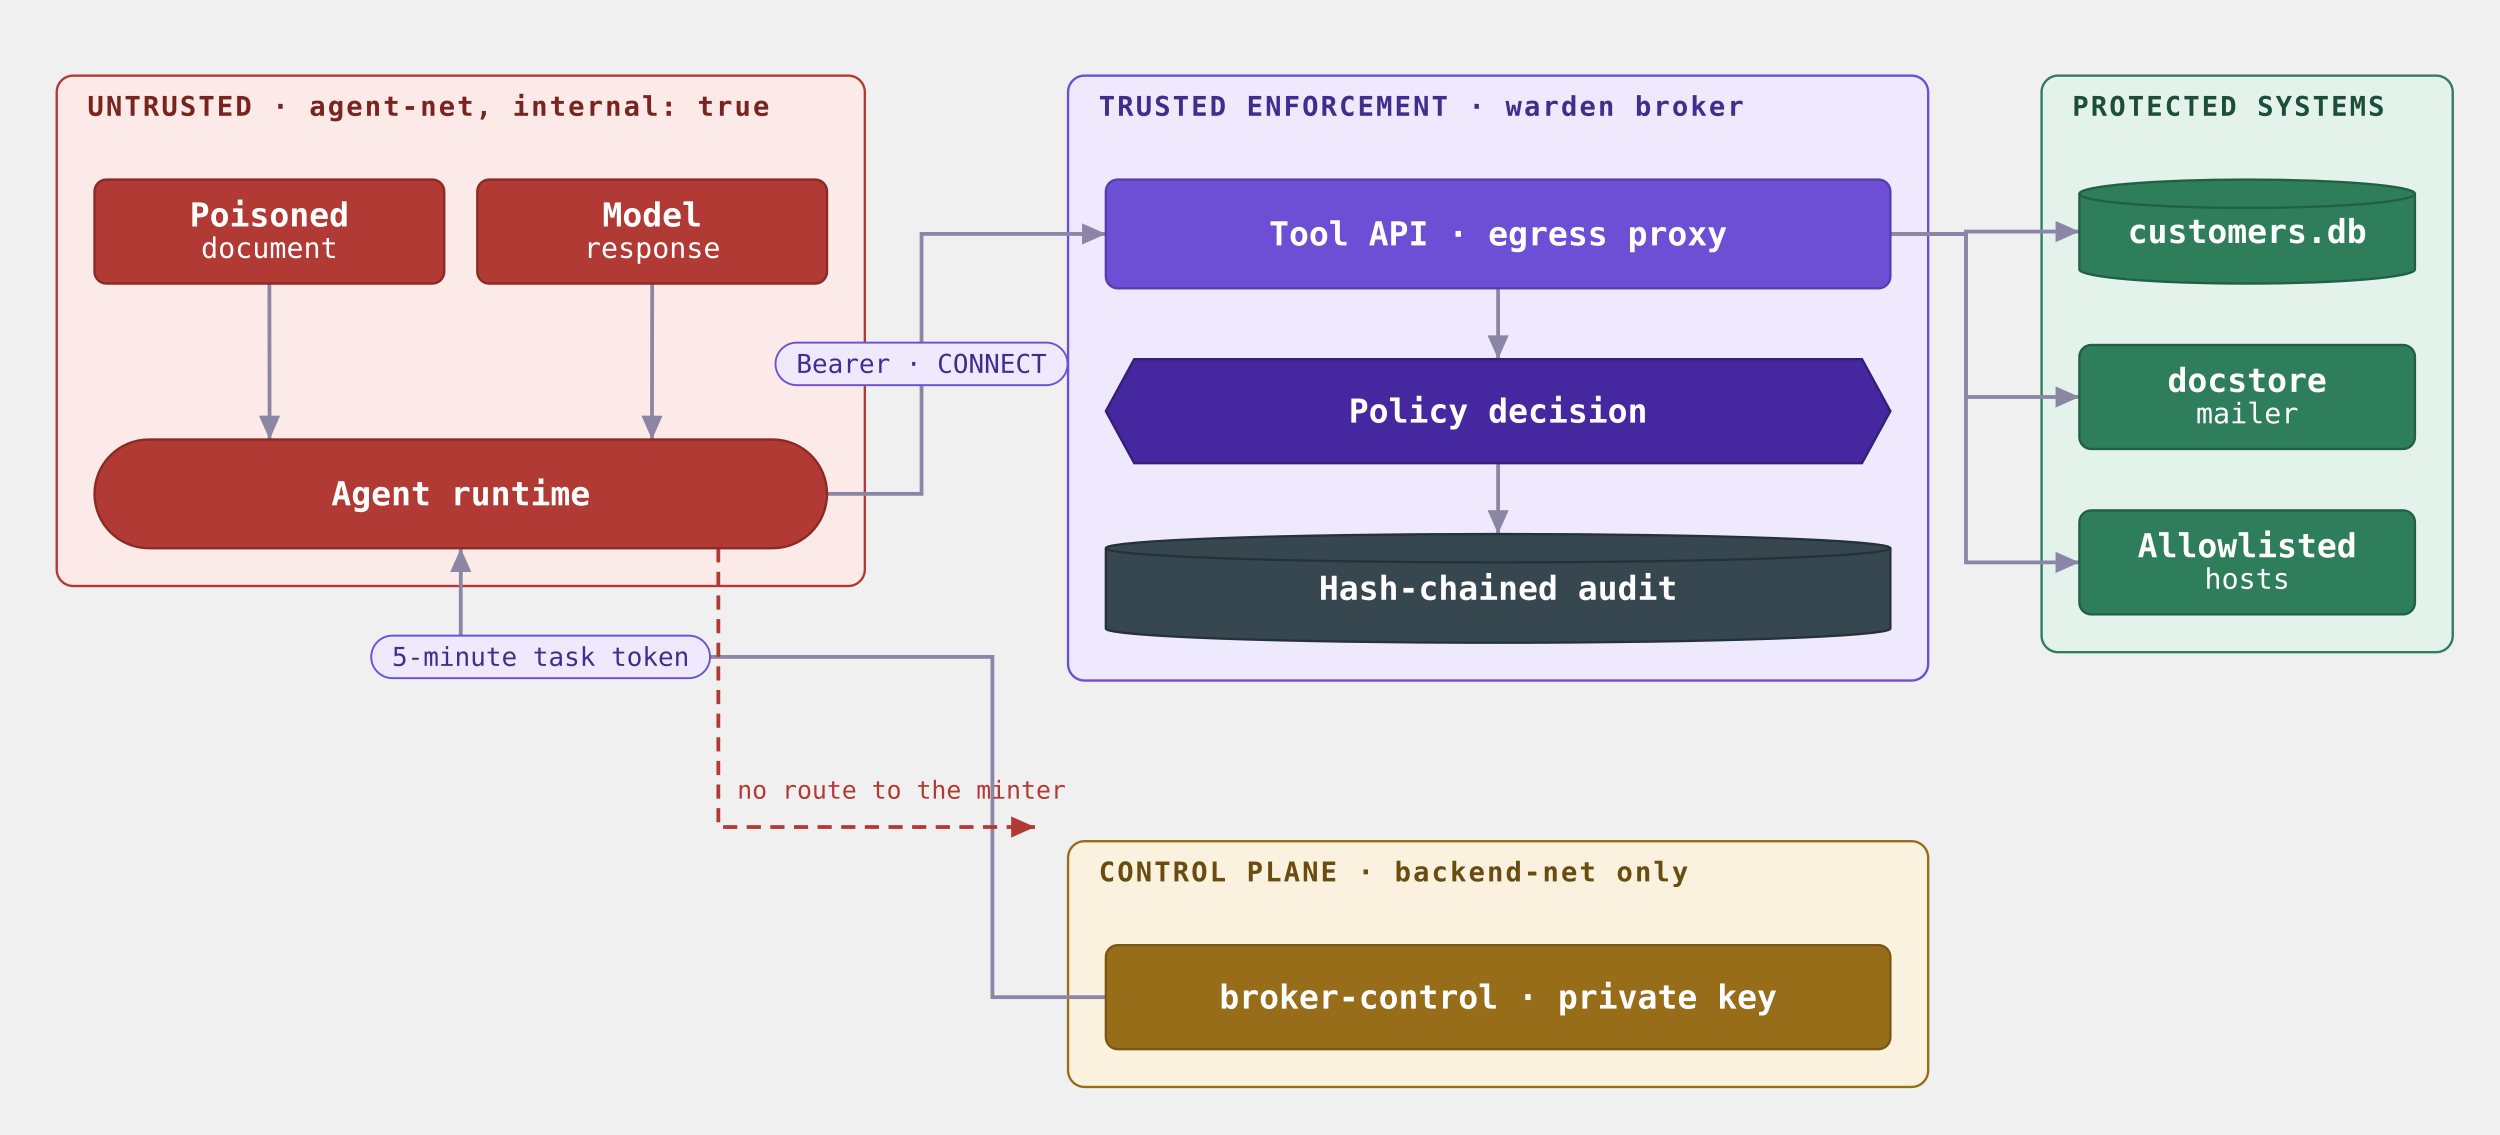
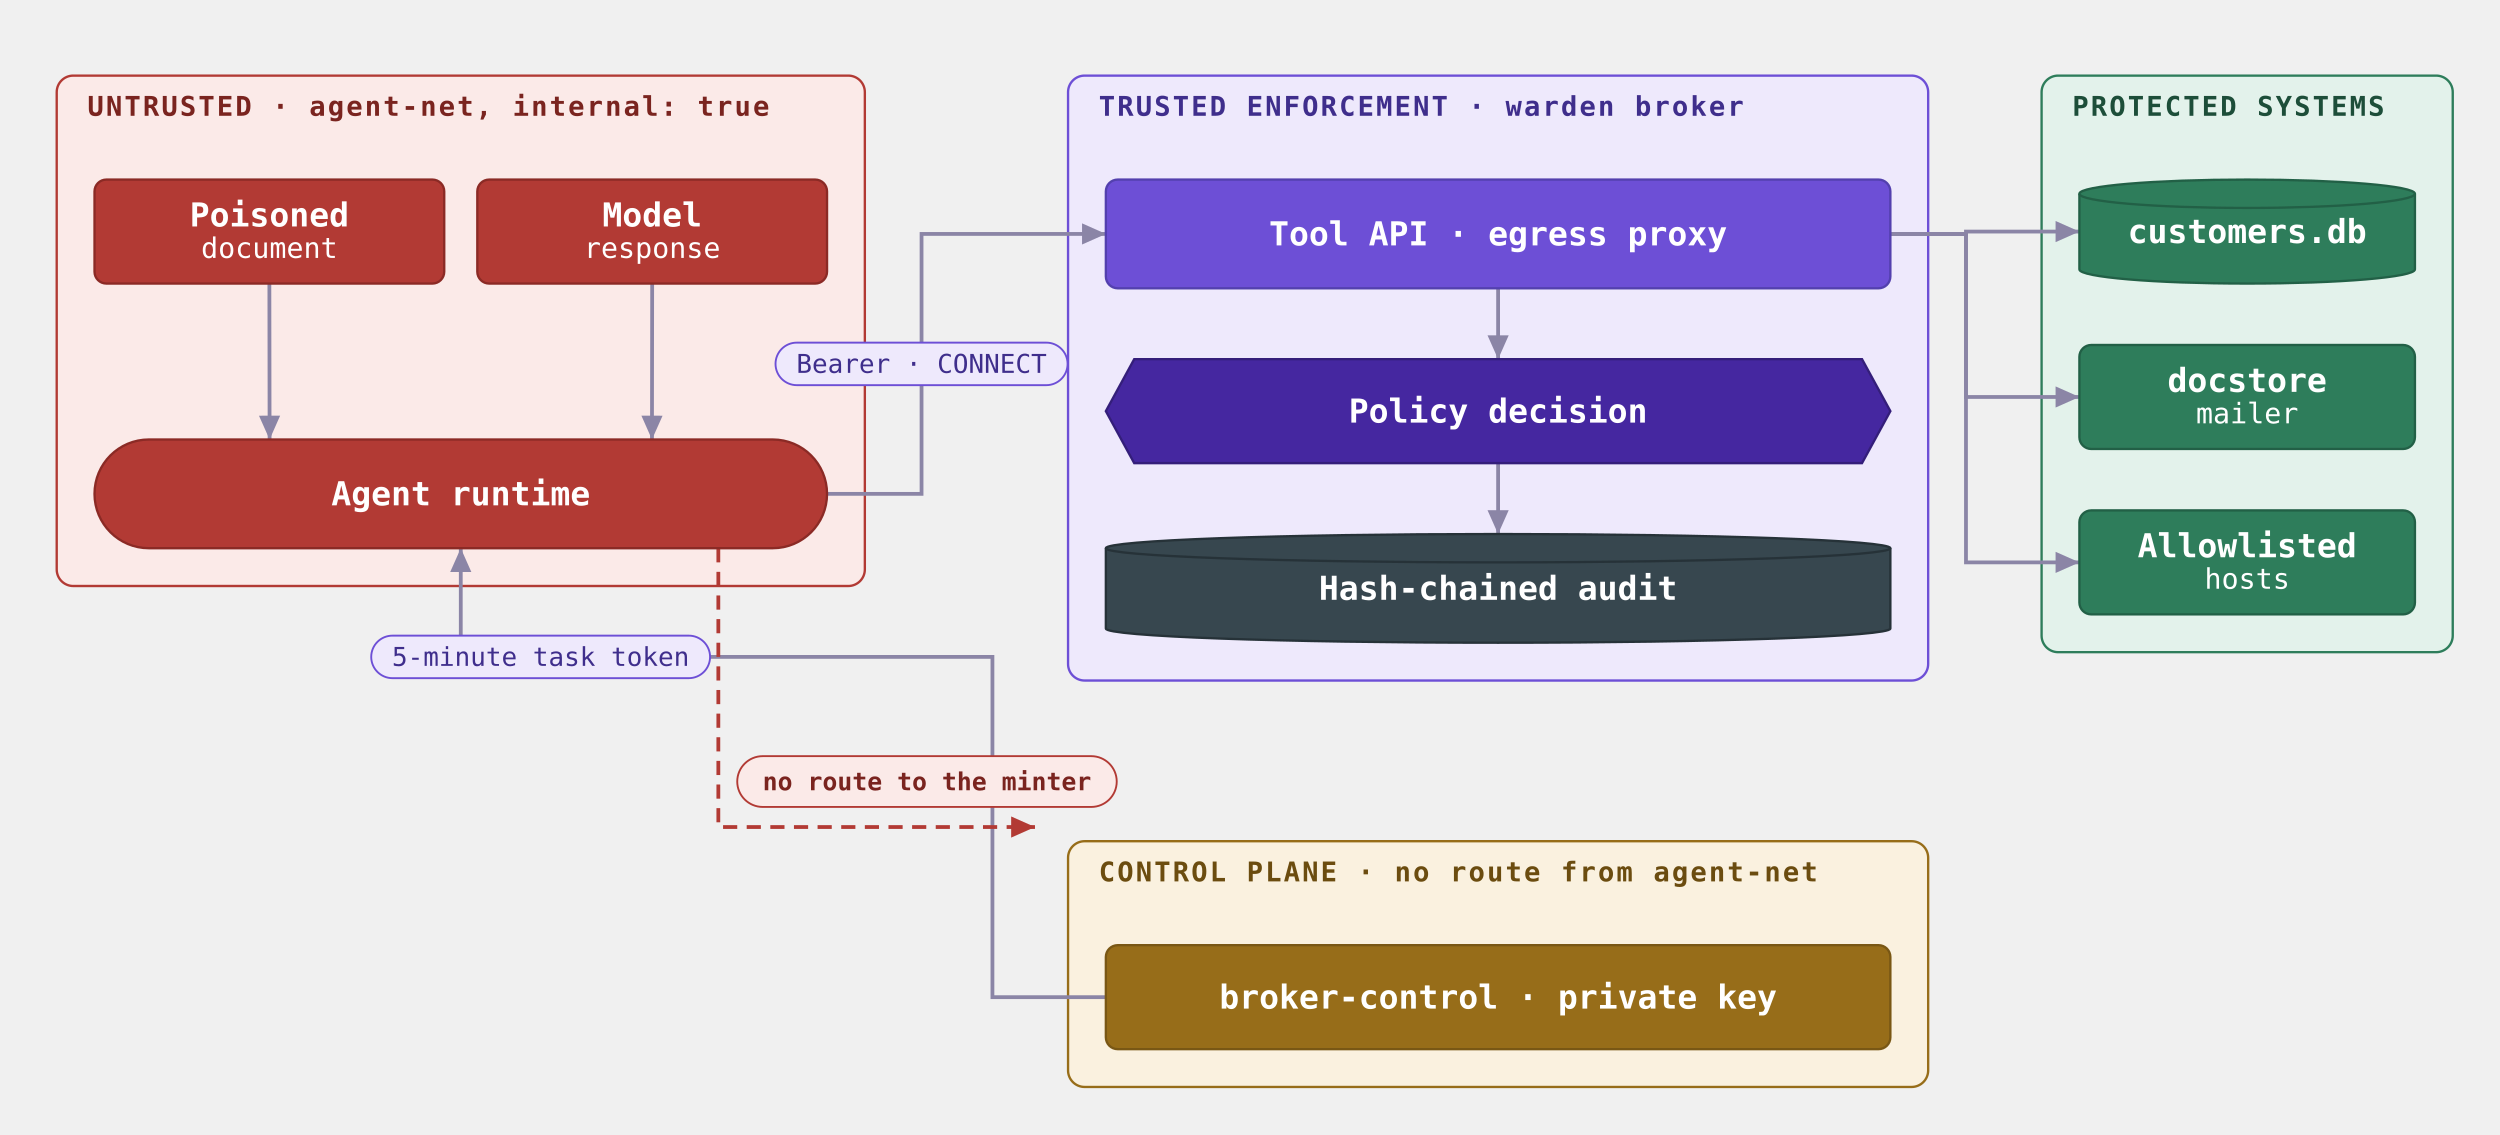
<svg xmlns="http://www.w3.org/2000/svg" viewBox="0 0 1058.0 480.0" width="1058.0" height="480.0" role="img" aria-label="warden trust boundaries">
  <defs>
    <marker id="arrow" viewBox="0 0 10 10" refX="9" refY="5" markerWidth="7" markerHeight="7" orient="auto">
      <path d="M0,1 L9,5 L0,9 z" fill="#8B85A6" />
    </marker>
    <marker id="arrowbad" viewBox="0 0 10 10" refX="9" refY="5" markerWidth="7" markerHeight="7" orient="auto">
      <path d="M0,1 L9,5 L0,9 z" fill="#B23A34" />
    </marker>
  </defs>
  <rect x="24.0" y="32.0" width="342.0" height="216.0" rx="7" fill="#FBEAE8" stroke="#B23A34" />
  <rect x="452.0" y="32.0" width="364.0" height="256.0" rx="7" fill="#EEE9FC" stroke="#6D4FD6" />
  <rect x="452.0" y="356.0" width="364.0" height="104.0" rx="7" fill="#FAF1DF" stroke="#976D19" />
  <rect x="864.0" y="32.0" width="174.0" height="244.0" rx="7" fill="#E3F2EB" stroke="#2E7D5B" />
  <path d="M114.0,120.0 L114.09,186.0" fill="none" stroke="#8B85A6" stroke-width="1.6" marker-end="url(#arrow)" />
  <path d="M276.0,120.0 L275.91,186.0" fill="none" stroke="#8B85A6" stroke-width="1.6" marker-end="url(#arrow)" />
  <path d="M634.0,122.0 L634.0,152.0" fill="none" stroke="#8B85A6" stroke-width="1.6" marker-end="url(#arrow)" />
  <path d="M634.0,196.0 L634.0,226.0" fill="none" stroke="#8B85A6" stroke-width="1.6" marker-end="url(#arrow)" />
  <path d="M350.0,209.0 L390,209.0 L390,99.0 L468.0,99.0" fill="none" stroke="#8B85A6" stroke-width="1.6" marker-end="url(#arrow)" />
  <rect x="328.2" y="145.0" width="123.6" height="18" rx="9" fill="#EEE9FC" stroke="#6D4FD6" stroke-width="0.8" />
  <text x="390.0" y="154.0" fill="#3F2E8C" font-family="ui-monospace, SFMono-Regular, Menlo, Consolas, monospace" font-size="11" text-anchor="middle" dominant-baseline="central">Bearer · CONNECT</text>
  <path d="M800.0,99.0 L832,99.0 L832,98.0 L880.0,98.0" fill="none" stroke="#8B85A6" stroke-width="1.6" marker-end="url(#arrow)" />
  <path d="M800.0,99.0 L832,99.0 L832,168.0 L880.0,168.0" fill="none" stroke="#8B85A6" stroke-width="1.6" marker-end="url(#arrow)" />
  <path d="M800.0,99.0 L832,99.0 L832,238.0 L880.0,238.0" fill="none" stroke="#8B85A6" stroke-width="1.6" marker-end="url(#arrow)" />
  <path d="M468.0,422.0 L420,422.0 L420,278.0 L195.0,278.0 L195.0,232.0" fill="none" stroke="#8B85A6" stroke-width="1.6" marker-end="url(#arrow)" />
  <rect x="157.1" y="269.0" width="143.4" height="18" rx="9" fill="#EEE9FC" stroke="#6D4FD6" stroke-width="0.8" />
  <text x="228.8" y="278.0" fill="#3F2E8C" font-family="ui-monospace, SFMono-Regular, Menlo, Consolas, monospace" font-size="11" text-anchor="middle" dominant-baseline="central">5-minute task token</text>
  <path d="M304.0,232.0 L304.0,350 L438.0,350" fill="none" stroke="#B23A34" stroke-width="1.6" stroke-dasharray="6 4" marker-end="url(#arrowbad)" />
  <rect x="40.0" y="76.0" width="148.0" height="44.0" rx="5" fill="#B23A34" stroke="#8B2A25" />
  <text x="114.0" y="91.0" fill="#FFFFFF" font-family="ui-monospace, SFMono-Regular, Menlo, Consolas, monospace" font-size="14" font-weight="600" text-anchor="middle" dominant-baseline="central">Poisoned</text>
  <text x="114.0" y="105.0" fill="#FFFFFF" font-family="ui-monospace, SFMono-Regular, Menlo, Consolas, monospace" font-size="12" font-weight="400" text-anchor="middle" dominant-baseline="central">document</text>
  <rect x="202.0" y="76.0" width="148.0" height="44.0" rx="5" fill="#B23A34" stroke="#8B2A25" />
  <text x="276.0" y="91.0" fill="#FFFFFF" font-family="ui-monospace, SFMono-Regular, Menlo, Consolas, monospace" font-size="14" font-weight="600" text-anchor="middle" dominant-baseline="central">Model</text>
  <text x="276.0" y="105.0" fill="#FFFFFF" font-family="ui-monospace, SFMono-Regular, Menlo, Consolas, monospace" font-size="12" font-weight="400" text-anchor="middle" dominant-baseline="central">response</text>
  <rect x="40.0" y="186.0" width="310.0" height="46.0" rx="23.0" fill="#B23A34" stroke="#8B2A25" />
  <text x="195.0" y="209.0" fill="#FFFFFF" font-family="ui-monospace, SFMono-Regular, Menlo, Consolas, monospace" font-size="14" font-weight="600" text-anchor="middle" dominant-baseline="central">Agent runtime</text>
  <rect x="468.0" y="76.0" width="332.0" height="46.0" rx="5" fill="#6D4FD6" stroke="#5340AE" />
  <text x="634.0" y="99.0" fill="#FFFFFF" font-family="ui-monospace, SFMono-Regular, Menlo, Consolas, monospace" font-size="14" font-weight="600" text-anchor="middle" dominant-baseline="central">Tool API · egress proxy</text>
  <polygon points="480.0,152.0 788.0,152.0 800.0,174.0 788.0,196.0 480.0,196.0 468.0,174.0" fill="#4527A0" stroke="#341E7A" />
  <text x="634.0" y="174.0" fill="#FFFFFF" font-family="ui-monospace, SFMono-Regular, Menlo, Consolas, monospace" font-size="14" font-weight="600" text-anchor="middle" dominant-baseline="central">Policy decision</text>
  <path d="M468.0,232.0 A166.0,6 0 0 1 800.0,232.0 L800.0,266.0 A166.0,6 0 0 1 468.0,266.0 Z" fill="#37474F" stroke="#263238" />
  <path d="M468.0,232.0 A166.0,6 0 0 0 800.0,232.0" fill="none" stroke="#263238" />
  <text x="634.0" y="249.0" fill="#FFFFFF" font-family="ui-monospace, SFMono-Regular, Menlo, Consolas, monospace" font-size="14" font-weight="600" text-anchor="middle" dominant-baseline="central">Hash-chained audit</text>
  <rect x="468.0" y="400.0" width="332.0" height="44.0" rx="5" fill="#976D19" stroke="#795714" />
  <text x="634.0" y="422.0" fill="#FFFFFF" font-family="ui-monospace, SFMono-Regular, Menlo, Consolas, monospace" font-size="14" font-weight="600" text-anchor="middle" dominant-baseline="central">broker-control · private key</text>
  <path d="M880.0,82.0 A71.0,6 0 0 1 1022.0,82.0 L1022.0,114.0 A71.0,6 0 0 1 880.0,114.0 Z" fill="#2E7D5B" stroke="#226046" />
  <path d="M880.0,82.0 A71.0,6 0 0 0 1022.0,82.0" fill="none" stroke="#226046" />
  <text x="951.0" y="98.0" fill="#FFFFFF" font-family="ui-monospace, SFMono-Regular, Menlo, Consolas, monospace" font-size="14" font-weight="600" text-anchor="middle" dominant-baseline="central">customers.db</text>
  <rect x="880.0" y="146.0" width="142.0" height="44.0" rx="5" fill="#2E7D5B" stroke="#226046" />
  <text x="951.0" y="161.0" fill="#FFFFFF" font-family="ui-monospace, SFMono-Regular, Menlo, Consolas, monospace" font-size="14" font-weight="600" text-anchor="middle" dominant-baseline="central">docstore</text>
  <text x="951.0" y="175.0" fill="#FFFFFF" font-family="ui-monospace, SFMono-Regular, Menlo, Consolas, monospace" font-size="12" font-weight="400" text-anchor="middle" dominant-baseline="central">mailer</text>
  <rect x="880.0" y="216.0" width="142.0" height="44.0" rx="5" fill="#2E7D5B" stroke="#226046" />
  <text x="951.0" y="231.0" fill="#FFFFFF" font-family="ui-monospace, SFMono-Regular, Menlo, Consolas, monospace" font-size="14" font-weight="600" text-anchor="middle" dominant-baseline="central">Allowlisted</text>
  <text x="951.0" y="245.0" fill="#FFFFFF" font-family="ui-monospace, SFMono-Regular, Menlo, Consolas, monospace" font-size="12" font-weight="400" text-anchor="middle" dominant-baseline="central">hosts</text>
  <rect x="31.0" y="37.0" width="304.6" height="19" rx="4" fill="#FBEAE8" />
  <text x="37.0" y="49.0" fill="#7A241F" font-family="ui-monospace, SFMono-Regular, Menlo, Consolas, monospace" font-size="11.5" font-weight="600" letter-spacing="0.9">UNTRUSTED · agent-net, internal: true</text>
  <rect x="459.0" y="37.0" width="289.0" height="19" rx="4" fill="#EEE9FC" />
  <text x="465.0" y="49.0" fill="#3F2E8C" font-family="ui-monospace, SFMono-Regular, Menlo, Consolas, monospace" font-size="11.5" font-weight="600" letter-spacing="0.9">TRUSTED ENFORCEMENT · warden broker</text>
-   <rect x="459.0" y="361.0" width="265.6" height="19" rx="4" fill="#FAF1DF" />
-   <text x="465.0" y="373.0" fill="#6B4C0F" font-family="ui-monospace, SFMono-Regular, Menlo, Consolas, monospace" font-size="11.5" font-weight="600" letter-spacing="0.9">CONTROL PLANE · backend-net only</text>
+   <rect x="459.0" y="361.0" width="320.2" height="19" rx="4" fill="#FAF1DF" />
+   <text x="465.0" y="373.0" fill="#6B4C0F" font-family="ui-monospace, SFMono-Regular, Menlo, Consolas, monospace" font-size="11.5" font-weight="600" letter-spacing="0.9">CONTROL PLANE · no route from agent-net</text>
  <rect x="871.0" y="37.0" width="148.6" height="19" rx="4" fill="#E3F2EB" />
  <text x="877.0" y="49.0" fill="#1D4E39" font-family="ui-monospace, SFMono-Regular, Menlo, Consolas, monospace" font-size="11.5" font-weight="600" letter-spacing="0.9">PROTECTED SYSTEMS</text>
-   <text x="312.0" y="338" fill="#B23A34" font-family="ui-monospace, SFMono-Regular, Menlo, Consolas, monospace" font-size="10.5" text-anchor="start">no route to the minter</text>
+   <rect x="312.0" y="320.0" width="160.6" height="21.5" rx="10.8" fill="#FBEAE8" stroke="#B23A34" stroke-width="0.8" />
+   <text x="392.3" y="330.8" fill="#7A241F" font-family="ui-monospace, SFMono-Regular, Menlo, Consolas, monospace" font-size="10.5" font-weight="600" text-anchor="middle" dominant-baseline="central">no route to the minter</text>
</svg>
